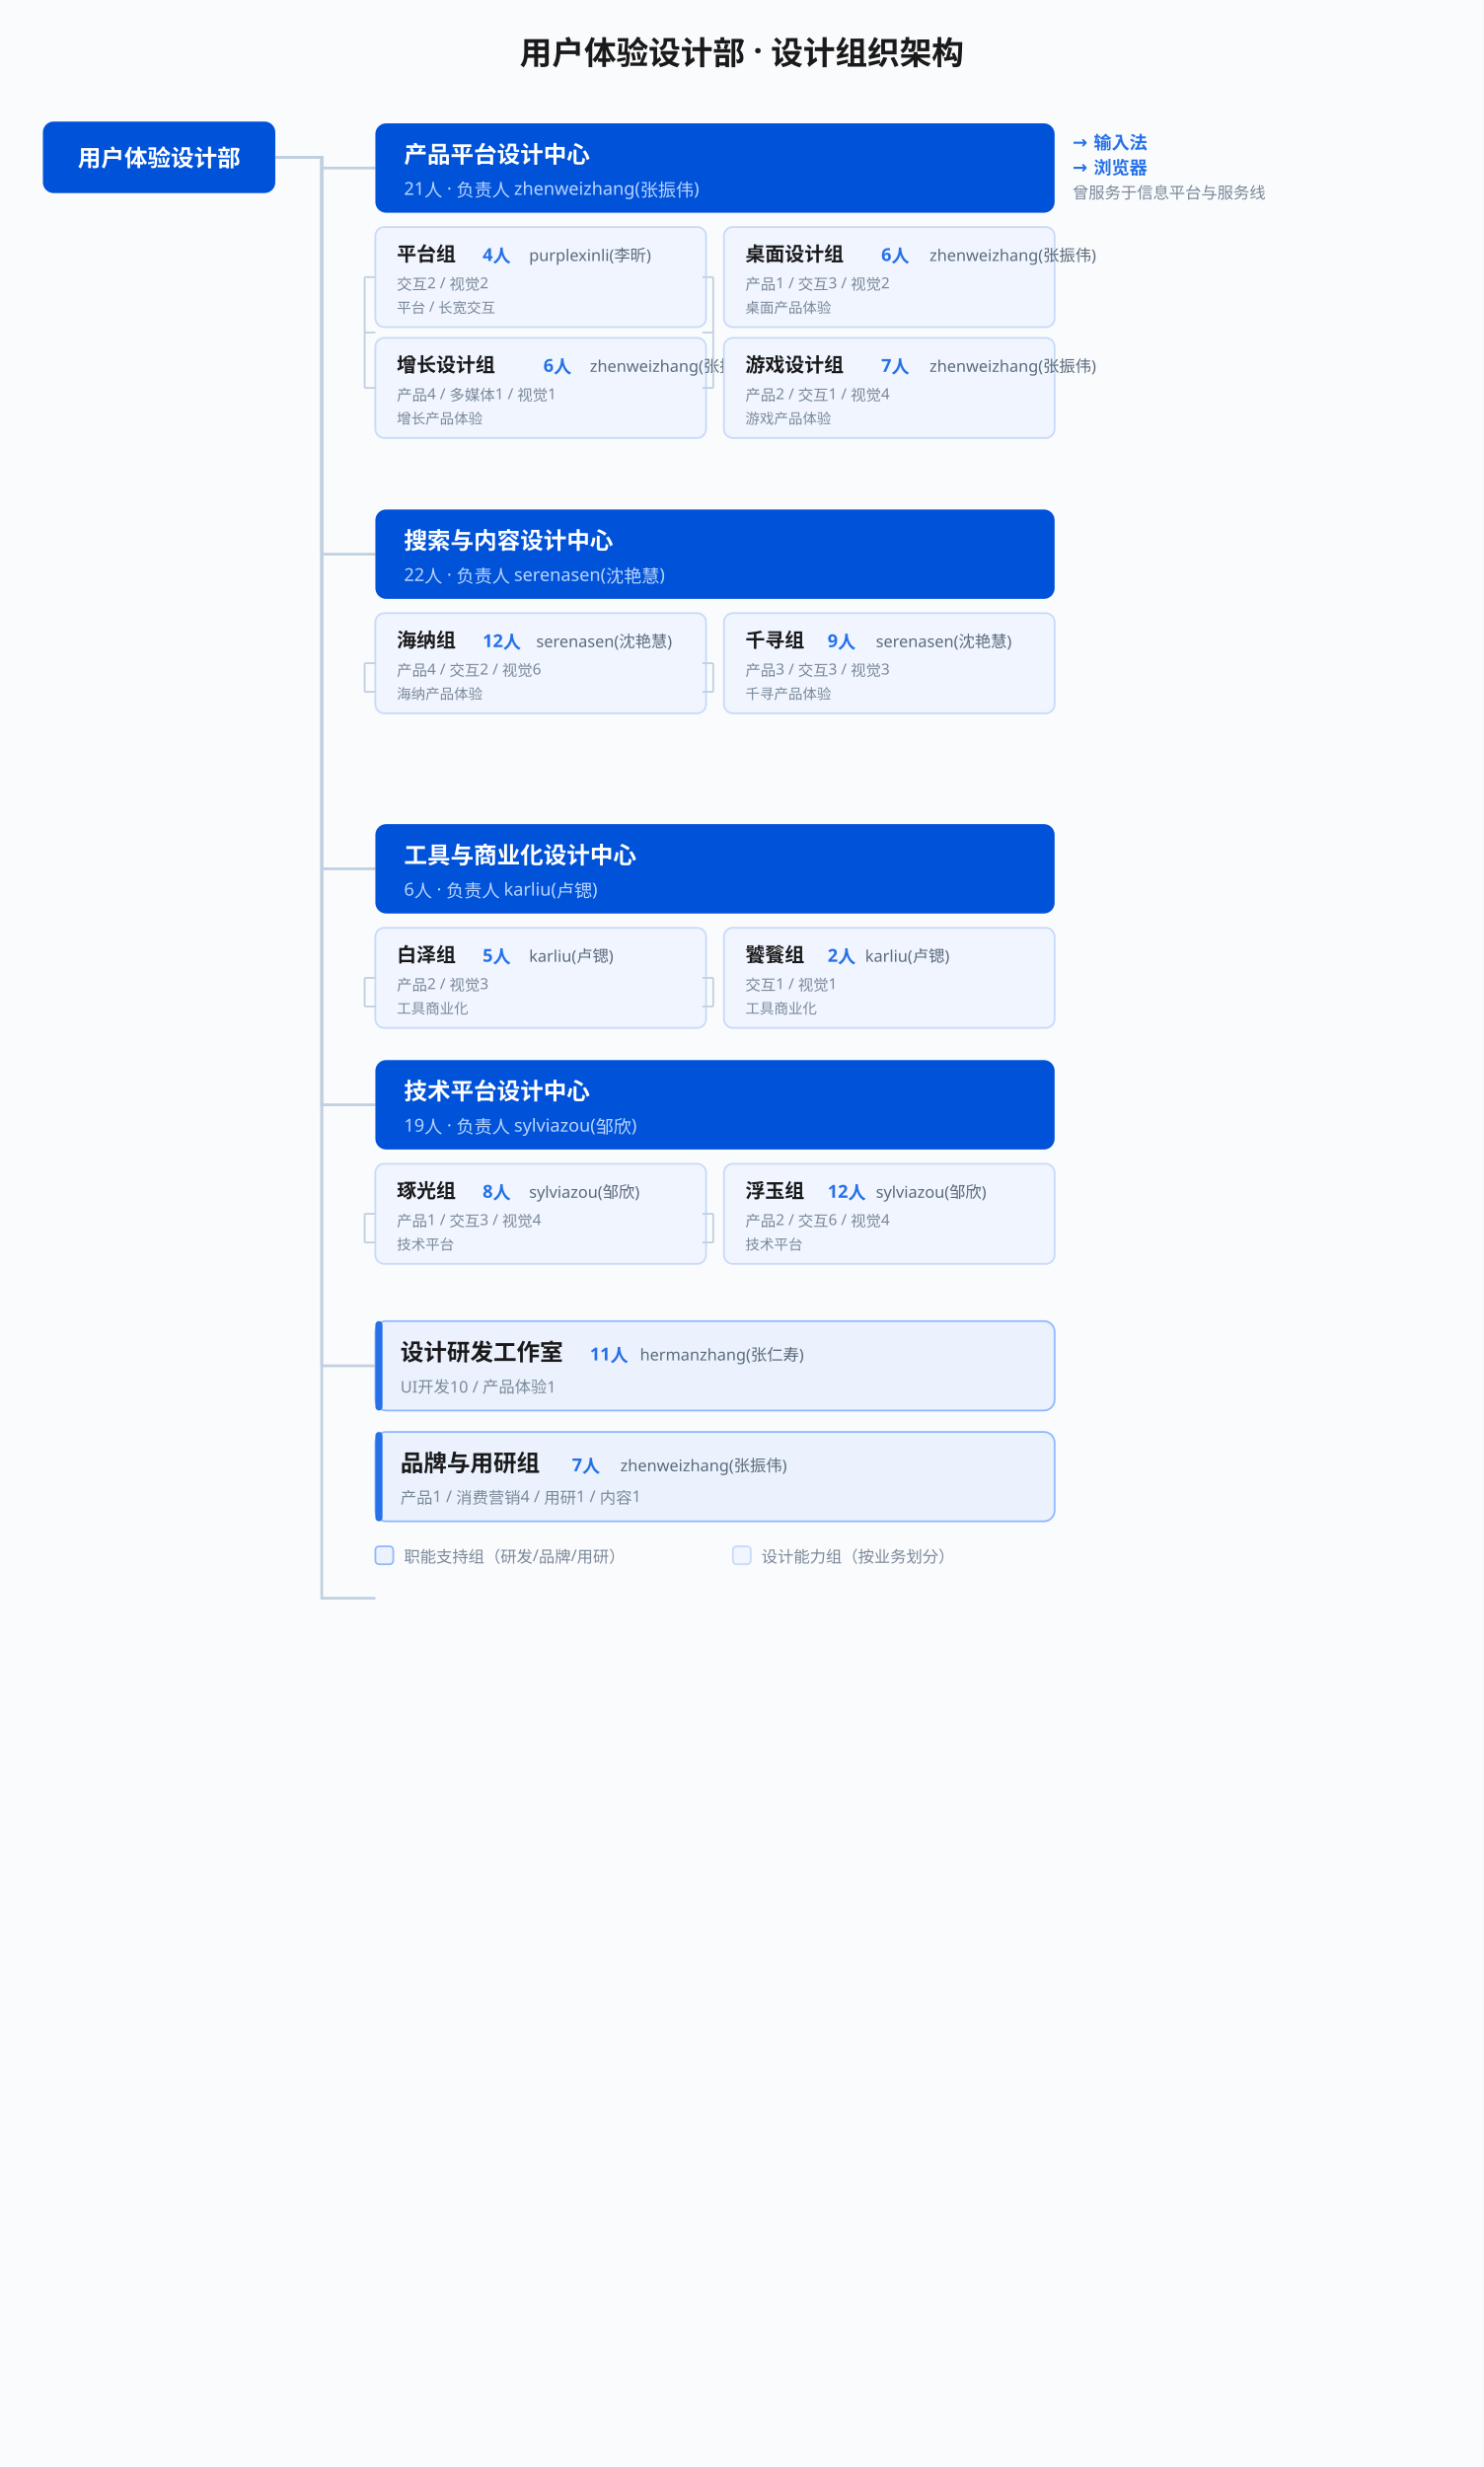
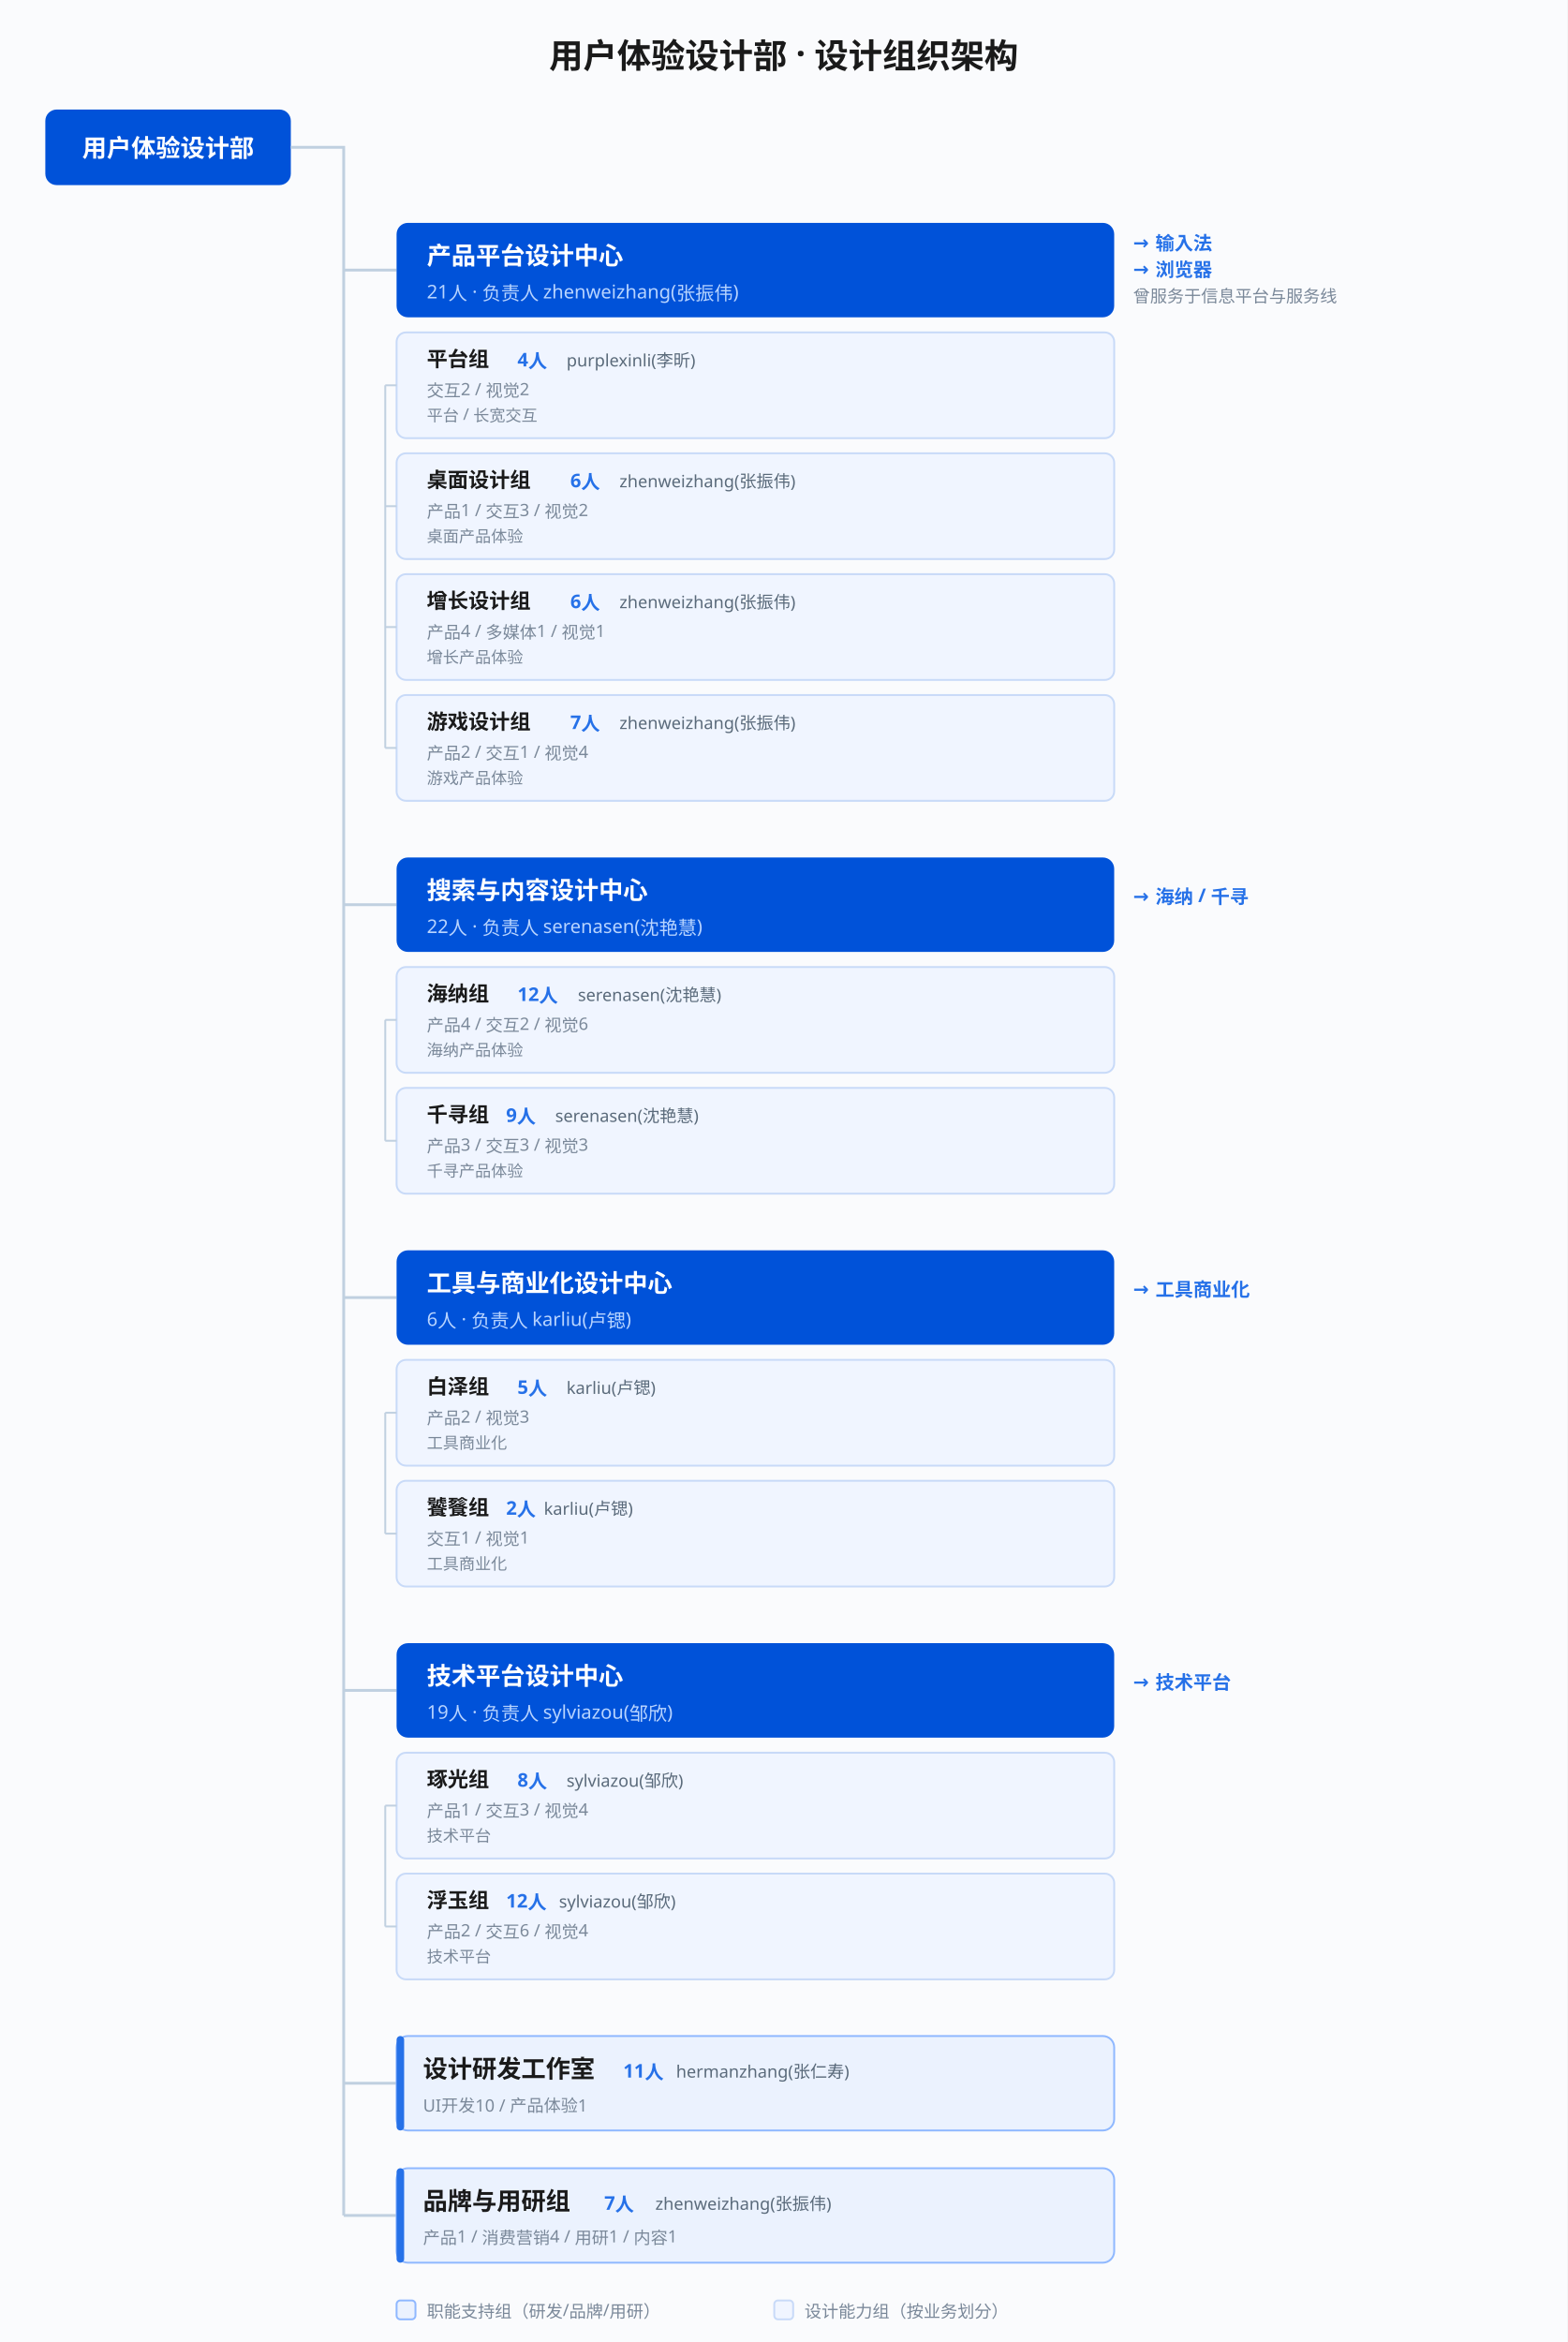
- <svg xmlns="http://www.w3.org/2000/svg" viewBox="0 0 830 1380" width="830" height="1380">
+ <svg xmlns="http://www.w3.org/2000/svg" viewBox="0 0 830 1240" width="830" height="1240">
  <defs>
    <style>
      text { font-family: 'TencentSans', '腾讯体', 'PingFang SC', sans-serif; }
    </style>
  </defs>
-   <rect width="830" height="1380" fill="#FAFBFD" />
+   <rect width="830" height="1240" fill="#FAFBFD" />
  <text x="415" y="36" text-anchor="middle" fill="#1A1A1A" font-size="18" font-weight="700">用户体验设计部 · 设计组织架构</text>
-   <rect x="24" y="68" width="130" height="40" rx="6" fill="#0052D9" />
-   <text x="89" y="93" text-anchor="middle" fill="#FFFFFF" font-size="13" font-weight="700">用户体验设计部</text>
-   <path d="M154 88 L180 88 L180 94 L210 94" stroke="#C0D0E0" stroke-width="1.5" fill="none" />
-   <path d="M154 88 L180 88 L180 310 L210 310" stroke="#C0D0E0" stroke-width="1.5" fill="none" />
-   <path d="M154 88 L180 88 L180 486 L210 486" stroke="#C0D0E0" stroke-width="1.5" fill="none" />
-   <path d="M154 88 L180 88 L180 618 L210 618" stroke="#C0D0E0" stroke-width="1.5" fill="none" />
-   <path d="M154 88 L180 88 L180 764 L210 764" stroke="#C0D0E0" stroke-width="1.5" fill="none" />
-   <path d="M154 88 L180 88 L180 894 L210 894" stroke="#C0D0E0" stroke-width="1.5" fill="none" />
+   <rect x="24" y="58" width="130" height="40" rx="6" fill="#0052D9" />
+   <text x="89" y="83" text-anchor="middle" fill="#FFFFFF" font-size="13" font-weight="700">用户体验设计部</text>
+   <path d="M154 78 L182 78 L182 1173" stroke="#C0D0E0" stroke-width="1.5" fill="none" />
+   <line x1="182" y1="143" x2="210" y2="143" stroke="#C0D0E0" stroke-width="1.5" />
+   <line x1="182" y1="479" x2="210" y2="479" stroke="#C0D0E0" stroke-width="1.5" />
+   <line x1="182" y1="687" x2="210" y2="687" stroke="#C0D0E0" stroke-width="1.5" />
+   <line x1="182" y1="895" x2="210" y2="895" stroke="#C0D0E0" stroke-width="1.5" />
+   <line x1="182" y1="1103" x2="210" y2="1103" stroke="#C0D0E0" stroke-width="1.5" />
+   <line x1="182" y1="1173" x2="210" y2="1173" stroke="#C0D0E0" stroke-width="1.5" />
  <g>
-     <rect x="210" y="69" width="380" height="50" rx="6" fill="#0052D9" />
-     <text x="226" y="91" fill="#FFFFFF" font-size="13" font-weight="700">产品平台设计中心</text>
-     <text x="226" y="109" fill="#B8D4FF" font-size="10">21人 · 负责人 zhenweizhang(张振伟)</text>
-     <rect x="210" y="127" width="185" height="56" rx="5" fill="#F0F5FF" stroke="#C8DAF8" stroke-width="1" />
-     <text x="222" y="146" fill="#1A1A1A" font-size="11" font-weight="600">平台组</text>
-     <text x="270" y="146" fill="#2671E8" font-size="10" font-weight="600">4人</text>
-     <text x="296" y="146" fill="#5A6A7A" font-size="9">purplexinli(李昕)</text>
-     <text x="222" y="162" fill="#7A8899" font-size="8.5">交互2 / 视觉2</text>
-     <text x="222" y="175" fill="#7A8899" font-size="8">平台 / 长宽交互</text>
-     <rect x="405" y="127" width="185" height="56" rx="5" fill="#F0F5FF" stroke="#C8DAF8" stroke-width="1" />
-     <text x="417" y="146" fill="#1A1A1A" font-size="11" font-weight="600">桌面设计组</text>
-     <text x="493" y="146" fill="#2671E8" font-size="10" font-weight="600">6人</text>
-     <text x="520" y="146" fill="#5A6A7A" font-size="9">zhenweizhang(张振伟)</text>
-     <text x="417" y="162" fill="#7A8899" font-size="8.5">产品1 / 交互3 / 视觉2</text>
-     <text x="417" y="175" fill="#7A8899" font-size="8">桌面产品体验</text>
-     <rect x="210" y="189" width="185" height="56" rx="5" fill="#F0F5FF" stroke="#C8DAF8" stroke-width="1" />
-     <text x="222" y="208" fill="#1A1A1A" font-size="11" font-weight="600">增长设计组</text>
-     <text x="304" y="208" fill="#2671E8" font-size="10" font-weight="600">6人</text>
-     <text x="330" y="208" fill="#5A6A7A" font-size="9">zhenweizhang(张振伟)</text>
-     <text x="222" y="224" fill="#7A8899" font-size="8.5">产品4 / 多媒体1 / 视觉1</text>
-     <text x="222" y="237" fill="#7A8899" font-size="8">增长产品体验</text>
-     <rect x="405" y="189" width="185" height="56" rx="5" fill="#F0F5FF" stroke="#C8DAF8" stroke-width="1" />
-     <text x="417" y="208" fill="#1A1A1A" font-size="11" font-weight="600">游戏设计组</text>
-     <text x="493" y="208" fill="#2671E8" font-size="10" font-weight="600">7人</text>
-     <text x="520" y="208" fill="#5A6A7A" font-size="9">zhenweizhang(张振伟)</text>
-     <text x="417" y="224" fill="#7A8899" font-size="8.5">产品2 / 交互1 / 视觉4</text>
-     <text x="417" y="237" fill="#7A8899" font-size="8">游戏产品体验</text>
-     <path d="M204 155 L204 217" stroke="#C0D0E0" stroke-width="1" fill="none" />
-     <line x1="204" y1="155" x2="210" y2="155" stroke="#C0D0E0" stroke-width="1" />
-     <line x1="204" y1="186" x2="210" y2="186" stroke="#C0D0E0" stroke-width="1" />
-     <line x1="204" y1="217" x2="210" y2="217" stroke="#C0D0E0" stroke-width="1" />
-     <path d="M399 155 L399 217" stroke="#C0D0E0" stroke-width="1" fill="none" />
-     <line x1="393" y1="155" x2="399" y2="155" stroke="#C0D0E0" stroke-width="1" />
-     <line x1="393" y1="186" x2="399" y2="186" stroke="#C0D0E0" stroke-width="1" />
-     <line x1="393" y1="217" x2="399" y2="217" stroke="#C0D0E0" stroke-width="1" />
+     <rect x="210" y="118" width="380" height="50" rx="6" fill="#0052D9" />
+     <text x="226" y="140" fill="#FFFFFF" font-size="13" font-weight="700">产品平台设计中心</text>
+     <text x="226" y="158" fill="#B8D4FF" font-size="10">21人 · 负责人 zhenweizhang(张振伟)</text>
+     <text x="600" y="132" fill="#2671E8" font-size="10" font-weight="600">→ 输入法</text>
+     <text x="600" y="146" fill="#2671E8" font-size="10" font-weight="600">→ 浏览器</text>
+     <text x="600" y="160" fill="#7A8899" font-size="9">曾服务于信息平台与服务线</text>
+     <rect x="210" y="176" width="380" height="56" rx="5" fill="#F0F5FF" stroke="#C8DAF8" stroke-width="1" />
+     <text x="226" y="194" fill="#1A1A1A" font-size="11" font-weight="600">平台组</text>
+     <text x="274" y="194" fill="#2671E8" font-size="10" font-weight="600">4人</text>
+     <text x="300" y="194" fill="#5A6A7A" font-size="9">purplexinli(李昕)</text>
+     <text x="226" y="210" fill="#7A8899" font-size="9">交互2 / 视觉2</text>
+     <text x="226" y="223" fill="#7A8899" font-size="8.5">平台 / 长宽交互</text>
+     <rect x="210" y="240" width="380" height="56" rx="5" fill="#F0F5FF" stroke="#C8DAF8" stroke-width="1" />
+     <text x="226" y="258" fill="#1A1A1A" font-size="11" font-weight="600">桌面设计组</text>
+     <text x="302" y="258" fill="#2671E8" font-size="10" font-weight="600">6人</text>
+     <text x="328" y="258" fill="#5A6A7A" font-size="9">zhenweizhang(张振伟)</text>
+     <text x="226" y="274" fill="#7A8899" font-size="9">产品1 / 交互3 / 视觉2</text>
+     <text x="226" y="287" fill="#7A8899" font-size="8.5">桌面产品体验</text>
+     <rect x="210" y="304" width="380" height="56" rx="5" fill="#F0F5FF" stroke="#C8DAF8" stroke-width="1" />
+     <text x="226" y="322" fill="#1A1A1A" font-size="11" font-weight="600">增长设计组</text>
+     <text x="302" y="322" fill="#2671E8" font-size="10" font-weight="600">6人</text>
+     <text x="328" y="322" fill="#5A6A7A" font-size="9">zhenweizhang(张振伟)</text>
+     <text x="226" y="338" fill="#7A8899" font-size="9">产品4 / 多媒体1 / 视觉1</text>
+     <text x="226" y="351" fill="#7A8899" font-size="8.5">增长产品体验</text>
+     <rect x="210" y="368" width="380" height="56" rx="5" fill="#F0F5FF" stroke="#C8DAF8" stroke-width="1" />
+     <text x="226" y="386" fill="#1A1A1A" font-size="11" font-weight="600">游戏设计组</text>
+     <text x="302" y="386" fill="#2671E8" font-size="10" font-weight="600">7人</text>
+     <text x="328" y="386" fill="#5A6A7A" font-size="9">zhenweizhang(张振伟)</text>
+     <text x="226" y="402" fill="#7A8899" font-size="9">产品2 / 交互1 / 视觉4</text>
+     <text x="226" y="415" fill="#7A8899" font-size="8.5">游戏产品体验</text>
+     <path d="M204 204 L204 396" stroke="#C0D0E0" stroke-width="1" fill="none" />
+     <line x1="204" y1="204" x2="210" y2="204" stroke="#C0D0E0" stroke-width="1" />
+     <line x1="204" y1="268" x2="210" y2="268" stroke="#C0D0E0" stroke-width="1" />
+     <line x1="204" y1="332" x2="210" y2="332" stroke="#C0D0E0" stroke-width="1" />
+     <line x1="204" y1="396" x2="210" y2="396" stroke="#C0D0E0" stroke-width="1" />
  </g>
  <g>
-     <rect x="210" y="285" width="380" height="50" rx="6" fill="#0052D9" />
-     <text x="226" y="307" fill="#FFFFFF" font-size="13" font-weight="700">搜索与内容设计中心</text>
-     <text x="226" y="325" fill="#B8D4FF" font-size="10">22人 · 负责人 serenasen(沈艳慧)</text>
-     <rect x="210" y="343" width="185" height="56" rx="5" fill="#F0F5FF" stroke="#C8DAF8" stroke-width="1" />
-     <text x="222" y="362" fill="#1A1A1A" font-size="11" font-weight="600">海纳组</text>
-     <text x="270" y="362" fill="#2671E8" font-size="10" font-weight="600">12人</text>
-     <text x="300" y="362" fill="#5A6A7A" font-size="9">serenasen(沈艳慧)</text>
-     <text x="222" y="378" fill="#7A8899" font-size="8.5">产品4 / 交互2 / 视觉6</text>
-     <text x="222" y="391" fill="#7A8899" font-size="8">海纳产品体验</text>
-     <rect x="405" y="343" width="185" height="56" rx="5" fill="#F0F5FF" stroke="#C8DAF8" stroke-width="1" />
-     <text x="417" y="362" fill="#1A1A1A" font-size="11" font-weight="600">千寻组</text>
-     <text x="463" y="362" fill="#2671E8" font-size="10" font-weight="600">9人</text>
-     <text x="490" y="362" fill="#5A6A7A" font-size="9">serenasen(沈艳慧)</text>
-     <text x="417" y="378" fill="#7A8899" font-size="8.5">产品3 / 交互3 / 视觉3</text>
-     <text x="417" y="391" fill="#7A8899" font-size="8">千寻产品体验</text>
-     <path d="M204 371 L204 387" stroke="#C0D0E0" stroke-width="1" fill="none" />
-     <line x1="204" y1="371" x2="210" y2="371" stroke="#C0D0E0" stroke-width="1" />
-     <line x1="204" y1="387" x2="210" y2="387" stroke="#C0D0E0" stroke-width="1" />
-     <path d="M399 371 L399 387" stroke="#C0D0E0" stroke-width="1" fill="none" />
-     <line x1="393" y1="371" x2="399" y2="371" stroke="#C0D0E0" stroke-width="1" />
-     <line x1="393" y1="387" x2="399" y2="387" stroke="#C0D0E0" stroke-width="1" />
+     <rect x="210" y="454" width="380" height="50" rx="6" fill="#0052D9" />
+     <text x="226" y="476" fill="#FFFFFF" font-size="13" font-weight="700">搜索与内容设计中心</text>
+     <text x="226" y="494" fill="#B8D4FF" font-size="10">22人 · 负责人 serenasen(沈艳慧)</text>
+     <text x="600" y="478" fill="#2671E8" font-size="10" font-weight="600">→ 海纳 / 千寻</text>
+     <rect x="210" y="512" width="380" height="56" rx="5" fill="#F0F5FF" stroke="#C8DAF8" stroke-width="1" />
+     <text x="226" y="530" fill="#1A1A1A" font-size="11" font-weight="600">海纳组</text>
+     <text x="274" y="530" fill="#2671E8" font-size="10" font-weight="600">12人</text>
+     <text x="306" y="530" fill="#5A6A7A" font-size="9">serenasen(沈艳慧)</text>
+     <text x="226" y="546" fill="#7A8899" font-size="9">产品4 / 交互2 / 视觉6</text>
+     <text x="226" y="559" fill="#7A8899" font-size="8.5">海纳产品体验</text>
+     <rect x="210" y="576" width="380" height="56" rx="5" fill="#F0F5FF" stroke="#C8DAF8" stroke-width="1" />
+     <text x="226" y="594" fill="#1A1A1A" font-size="11" font-weight="600">千寻组</text>
+     <text x="268" y="594" fill="#2671E8" font-size="10" font-weight="600">9人</text>
+     <text x="294" y="594" fill="#5A6A7A" font-size="9">serenasen(沈艳慧)</text>
+     <text x="226" y="610" fill="#7A8899" font-size="9">产品3 / 交互3 / 视觉3</text>
+     <text x="226" y="623" fill="#7A8899" font-size="8.5">千寻产品体验</text>
+     <path d="M204 540 L204 604" stroke="#C0D0E0" stroke-width="1" fill="none" />
+     <line x1="204" y1="540" x2="210" y2="540" stroke="#C0D0E0" stroke-width="1" />
+     <line x1="204" y1="604" x2="210" y2="604" stroke="#C0D0E0" stroke-width="1" />
  </g>
  <g>
-     <rect x="210" y="461" width="380" height="50" rx="6" fill="#0052D9" />
-     <text x="226" y="483" fill="#FFFFFF" font-size="13" font-weight="700">工具与商业化设计中心</text>
-     <text x="226" y="501" fill="#B8D4FF" font-size="10">6人 · 负责人 karliu(卢锶)</text>
-     <rect x="210" y="519" width="185" height="56" rx="5" fill="#F0F5FF" stroke="#C8DAF8" stroke-width="1" />
-     <text x="222" y="538" fill="#1A1A1A" font-size="11" font-weight="600">白泽组</text>
-     <text x="270" y="538" fill="#2671E8" font-size="10" font-weight="600">5人</text>
-     <text x="296" y="538" fill="#5A6A7A" font-size="9">karliu(卢锶)</text>
-     <text x="222" y="554" fill="#7A8899" font-size="8.5">产品2 / 视觉3</text>
-     <text x="222" y="567" fill="#7A8899" font-size="8">工具商业化</text>
-     <rect x="405" y="519" width="185" height="56" rx="5" fill="#F0F5FF" stroke="#C8DAF8" stroke-width="1" />
-     <text x="417" y="538" fill="#1A1A1A" font-size="11" font-weight="600">饕餮组</text>
-     <text x="463" y="538" fill="#2671E8" font-size="10" font-weight="600">2人</text>
-     <text x="484" y="538" fill="#5A6A7A" font-size="9">karliu(卢锶)</text>
-     <text x="417" y="554" fill="#7A8899" font-size="8.5">交互1 / 视觉1</text>
-     <text x="417" y="567" fill="#7A8899" font-size="8">工具商业化</text>
-     <path d="M204 547 L204 563" stroke="#C0D0E0" stroke-width="1" fill="none" />
-     <line x1="204" y1="547" x2="210" y2="547" stroke="#C0D0E0" stroke-width="1" />
-     <line x1="204" y1="563" x2="210" y2="563" stroke="#C0D0E0" stroke-width="1" />
-     <path d="M399 547 L399 563" stroke="#C0D0E0" stroke-width="1" fill="none" />
-     <line x1="393" y1="547" x2="399" y2="547" stroke="#C0D0E0" stroke-width="1" />
-     <line x1="393" y1="563" x2="399" y2="563" stroke="#C0D0E0" stroke-width="1" />
+     <rect x="210" y="662" width="380" height="50" rx="6" fill="#0052D9" />
+     <text x="226" y="684" fill="#FFFFFF" font-size="13" font-weight="700">工具与商业化设计中心</text>
+     <text x="226" y="702" fill="#B8D4FF" font-size="10">6人 · 负责人 karliu(卢锶)</text>
+     <text x="600" y="686" fill="#2671E8" font-size="10" font-weight="600">→ 工具商业化</text>
+     <rect x="210" y="720" width="380" height="56" rx="5" fill="#F0F5FF" stroke="#C8DAF8" stroke-width="1" />
+     <text x="226" y="738" fill="#1A1A1A" font-size="11" font-weight="600">白泽组</text>
+     <text x="274" y="738" fill="#2671E8" font-size="10" font-weight="600">5人</text>
+     <text x="300" y="738" fill="#5A6A7A" font-size="9">karliu(卢锶)</text>
+     <text x="226" y="754" fill="#7A8899" font-size="9">产品2 / 视觉3</text>
+     <text x="226" y="767" fill="#7A8899" font-size="8.5">工具商业化</text>
+     <rect x="210" y="784" width="380" height="56" rx="5" fill="#F0F5FF" stroke="#C8DAF8" stroke-width="1" />
+     <text x="226" y="802" fill="#1A1A1A" font-size="11" font-weight="600">饕餮组</text>
+     <text x="268" y="802" fill="#2671E8" font-size="10" font-weight="600">2人</text>
+     <text x="288" y="802" fill="#5A6A7A" font-size="9">karliu(卢锶)</text>
+     <text x="226" y="818" fill="#7A8899" font-size="9">交互1 / 视觉1</text>
+     <text x="226" y="831" fill="#7A8899" font-size="8.5">工具商业化</text>
+     <path d="M204 748 L204 812" stroke="#C0D0E0" stroke-width="1" fill="none" />
+     <line x1="204" y1="748" x2="210" y2="748" stroke="#C0D0E0" stroke-width="1" />
+     <line x1="204" y1="812" x2="210" y2="812" stroke="#C0D0E0" stroke-width="1" />
  </g>
  <g>
-     <rect x="210" y="593" width="380" height="50" rx="6" fill="#0052D9" />
-     <text x="226" y="615" fill="#FFFFFF" font-size="13" font-weight="700">技术平台设计中心</text>
-     <text x="226" y="633" fill="#B8D4FF" font-size="10">19人 · 负责人 sylviazou(邹欣)</text>
-     <rect x="210" y="651" width="185" height="56" rx="5" fill="#F0F5FF" stroke="#C8DAF8" stroke-width="1" />
-     <text x="222" y="670" fill="#1A1A1A" font-size="11" font-weight="600">琢光组</text>
-     <text x="270" y="670" fill="#2671E8" font-size="10" font-weight="600">8人</text>
-     <text x="296" y="670" fill="#5A6A7A" font-size="9">sylviazou(邹欣)</text>
-     <text x="222" y="686" fill="#7A8899" font-size="8.5">产品1 / 交互3 / 视觉4</text>
-     <text x="222" y="699" fill="#7A8899" font-size="8">技术平台</text>
-     <rect x="405" y="651" width="185" height="56" rx="5" fill="#F0F5FF" stroke="#C8DAF8" stroke-width="1" />
-     <text x="417" y="670" fill="#1A1A1A" font-size="11" font-weight="600">浮玉组</text>
-     <text x="463" y="670" fill="#2671E8" font-size="10" font-weight="600">12人</text>
-     <text x="490" y="670" fill="#5A6A7A" font-size="9">sylviazou(邹欣)</text>
-     <text x="417" y="686" fill="#7A8899" font-size="8.5">产品2 / 交互6 / 视觉4</text>
-     <text x="417" y="699" fill="#7A8899" font-size="8">技术平台</text>
-     <path d="M204 679 L204 695" stroke="#C0D0E0" stroke-width="1" fill="none" />
-     <line x1="204" y1="679" x2="210" y2="679" stroke="#C0D0E0" stroke-width="1" />
-     <line x1="204" y1="695" x2="210" y2="695" stroke="#C0D0E0" stroke-width="1" />
-     <path d="M399 679 L399 695" stroke="#C0D0E0" stroke-width="1" fill="none" />
-     <line x1="393" y1="679" x2="399" y2="679" stroke="#C0D0E0" stroke-width="1" />
-     <line x1="393" y1="695" x2="399" y2="695" stroke="#C0D0E0" stroke-width="1" />
+     <rect x="210" y="870" width="380" height="50" rx="6" fill="#0052D9" />
+     <text x="226" y="892" fill="#FFFFFF" font-size="13" font-weight="700">技术平台设计中心</text>
+     <text x="226" y="910" fill="#B8D4FF" font-size="10">19人 · 负责人 sylviazou(邹欣)</text>
+     <text x="600" y="894" fill="#2671E8" font-size="10" font-weight="600">→ 技术平台</text>
+     <rect x="210" y="928" width="380" height="56" rx="5" fill="#F0F5FF" stroke="#C8DAF8" stroke-width="1" />
+     <text x="226" y="946" fill="#1A1A1A" font-size="11" font-weight="600">琢光组</text>
+     <text x="274" y="946" fill="#2671E8" font-size="10" font-weight="600">8人</text>
+     <text x="300" y="946" fill="#5A6A7A" font-size="9">sylviazou(邹欣)</text>
+     <text x="226" y="962" fill="#7A8899" font-size="9">产品1 / 交互3 / 视觉4</text>
+     <text x="226" y="975" fill="#7A8899" font-size="8.5">技术平台</text>
+     <rect x="210" y="992" width="380" height="56" rx="5" fill="#F0F5FF" stroke="#C8DAF8" stroke-width="1" />
+     <text x="226" y="1010" fill="#1A1A1A" font-size="11" font-weight="600">浮玉组</text>
+     <text x="268" y="1010" fill="#2671E8" font-size="10" font-weight="600">12人</text>
+     <text x="296" y="1010" fill="#5A6A7A" font-size="9">sylviazou(邹欣)</text>
+     <text x="226" y="1026" fill="#7A8899" font-size="9">产品2 / 交互6 / 视觉4</text>
+     <text x="226" y="1039" fill="#7A8899" font-size="8.5">技术平台</text>
+     <path d="M204 956 L204 1020" stroke="#C0D0E0" stroke-width="1" fill="none" />
+     <line x1="204" y1="956" x2="210" y2="956" stroke="#C0D0E0" stroke-width="1" />
+     <line x1="204" y1="1020" x2="210" y2="1020" stroke="#C0D0E0" stroke-width="1" />
  </g>
-   <g>
-     <rect x="210" y="739" width="380" height="50" rx="6" fill="#EBF2FE" stroke="#8FB8FF" stroke-width="1" />
-     <rect x="210" y="739" width="4" height="50" rx="2" fill="#2671E8" />
-     <text x="224" y="761" fill="#1A1A1A" font-size="13" font-weight="700">设计研发工作室</text>
-     <text x="330" y="761" fill="#2671E8" font-size="10" font-weight="600">11人</text>
-     <text x="358" y="761" fill="#5A6A7A" font-size="9">hermanzhang(张仁寿)</text>
-     <text x="224" y="779" fill="#7A8899" font-size="9">UI开发10 / 产品体验1</text>
-   </g>
-   <g>
-     <rect x="210" y="801" width="380" height="50" rx="6" fill="#EBF2FE" stroke="#8FB8FF" stroke-width="1" />
-     <rect x="210" y="801" width="4" height="50" rx="2" fill="#2671E8" />
-     <text x="224" y="823" fill="#1A1A1A" font-size="13" font-weight="700">品牌与用研组</text>
-     <text x="320" y="823" fill="#2671E8" font-size="10" font-weight="600">7人</text>
-     <text x="347" y="823" fill="#5A6A7A" font-size="9">zhenweizhang(张振伟)</text>
-     <text x="224" y="841" fill="#7A8899" font-size="9">产品1 / 消费营销4 / 用研1 / 内容1</text>
-   </g>
-   <text x="600" y="83" fill="#2671E8" font-size="10" font-weight="600">→ 输入法</text>
-   <text x="600" y="97" fill="#2671E8" font-size="10" font-weight="600">→ 浏览器</text>
-   <text x="600" y="111" fill="#7A8899" font-size="9">曾服务于信息平台与服务线</text>
-   <g transform="translate(210, 865)">
+   <rect x="210" y="1078" width="380" height="50" rx="6" fill="#EBF2FE" stroke="#8FB8FF" stroke-width="1" />
+   <rect x="210" y="1078" width="4" height="50" rx="2" fill="#2671E8" />
+   <text x="224" y="1100" fill="#1A1A1A" font-size="13" font-weight="700">设计研发工作室</text>
+   <text x="330" y="1100" fill="#2671E8" font-size="10" font-weight="600">11人</text>
+   <text x="358" y="1100" fill="#5A6A7A" font-size="9">hermanzhang(张仁寿)</text>
+   <text x="224" y="1118" fill="#7A8899" font-size="9">UI开发10 / 产品体验1</text>
+   <rect x="210" y="1148" width="380" height="50" rx="6" fill="#EBF2FE" stroke="#8FB8FF" stroke-width="1" />
+   <rect x="210" y="1148" width="4" height="50" rx="2" fill="#2671E8" />
+   <text x="224" y="1170" fill="#1A1A1A" font-size="13" font-weight="700">品牌与用研组</text>
+   <text x="320" y="1170" fill="#2671E8" font-size="10" font-weight="600">7人</text>
+   <text x="347" y="1170" fill="#5A6A7A" font-size="9">zhenweizhang(张振伟)</text>
+   <text x="224" y="1188" fill="#7A8899" font-size="9">产品1 / 消费营销4 / 用研1 / 内容1</text>
+   <g transform="translate(210, 1218)">
    <rect x="0" y="0" width="10" height="10" rx="2" fill="#EBF2FE" stroke="#8FB8FF" stroke-width="1" />
    <text x="16" y="9" fill="#7A8899" font-size="9">职能支持组（研发/品牌/用研）</text>
    <rect x="200" y="0" width="10" height="10" rx="2" fill="#F0F5FF" stroke="#C8DAF8" stroke-width="1" />
    <text x="216" y="9" fill="#7A8899" font-size="9">设计能力组（按业务划分）</text>
  </g>
</svg>
